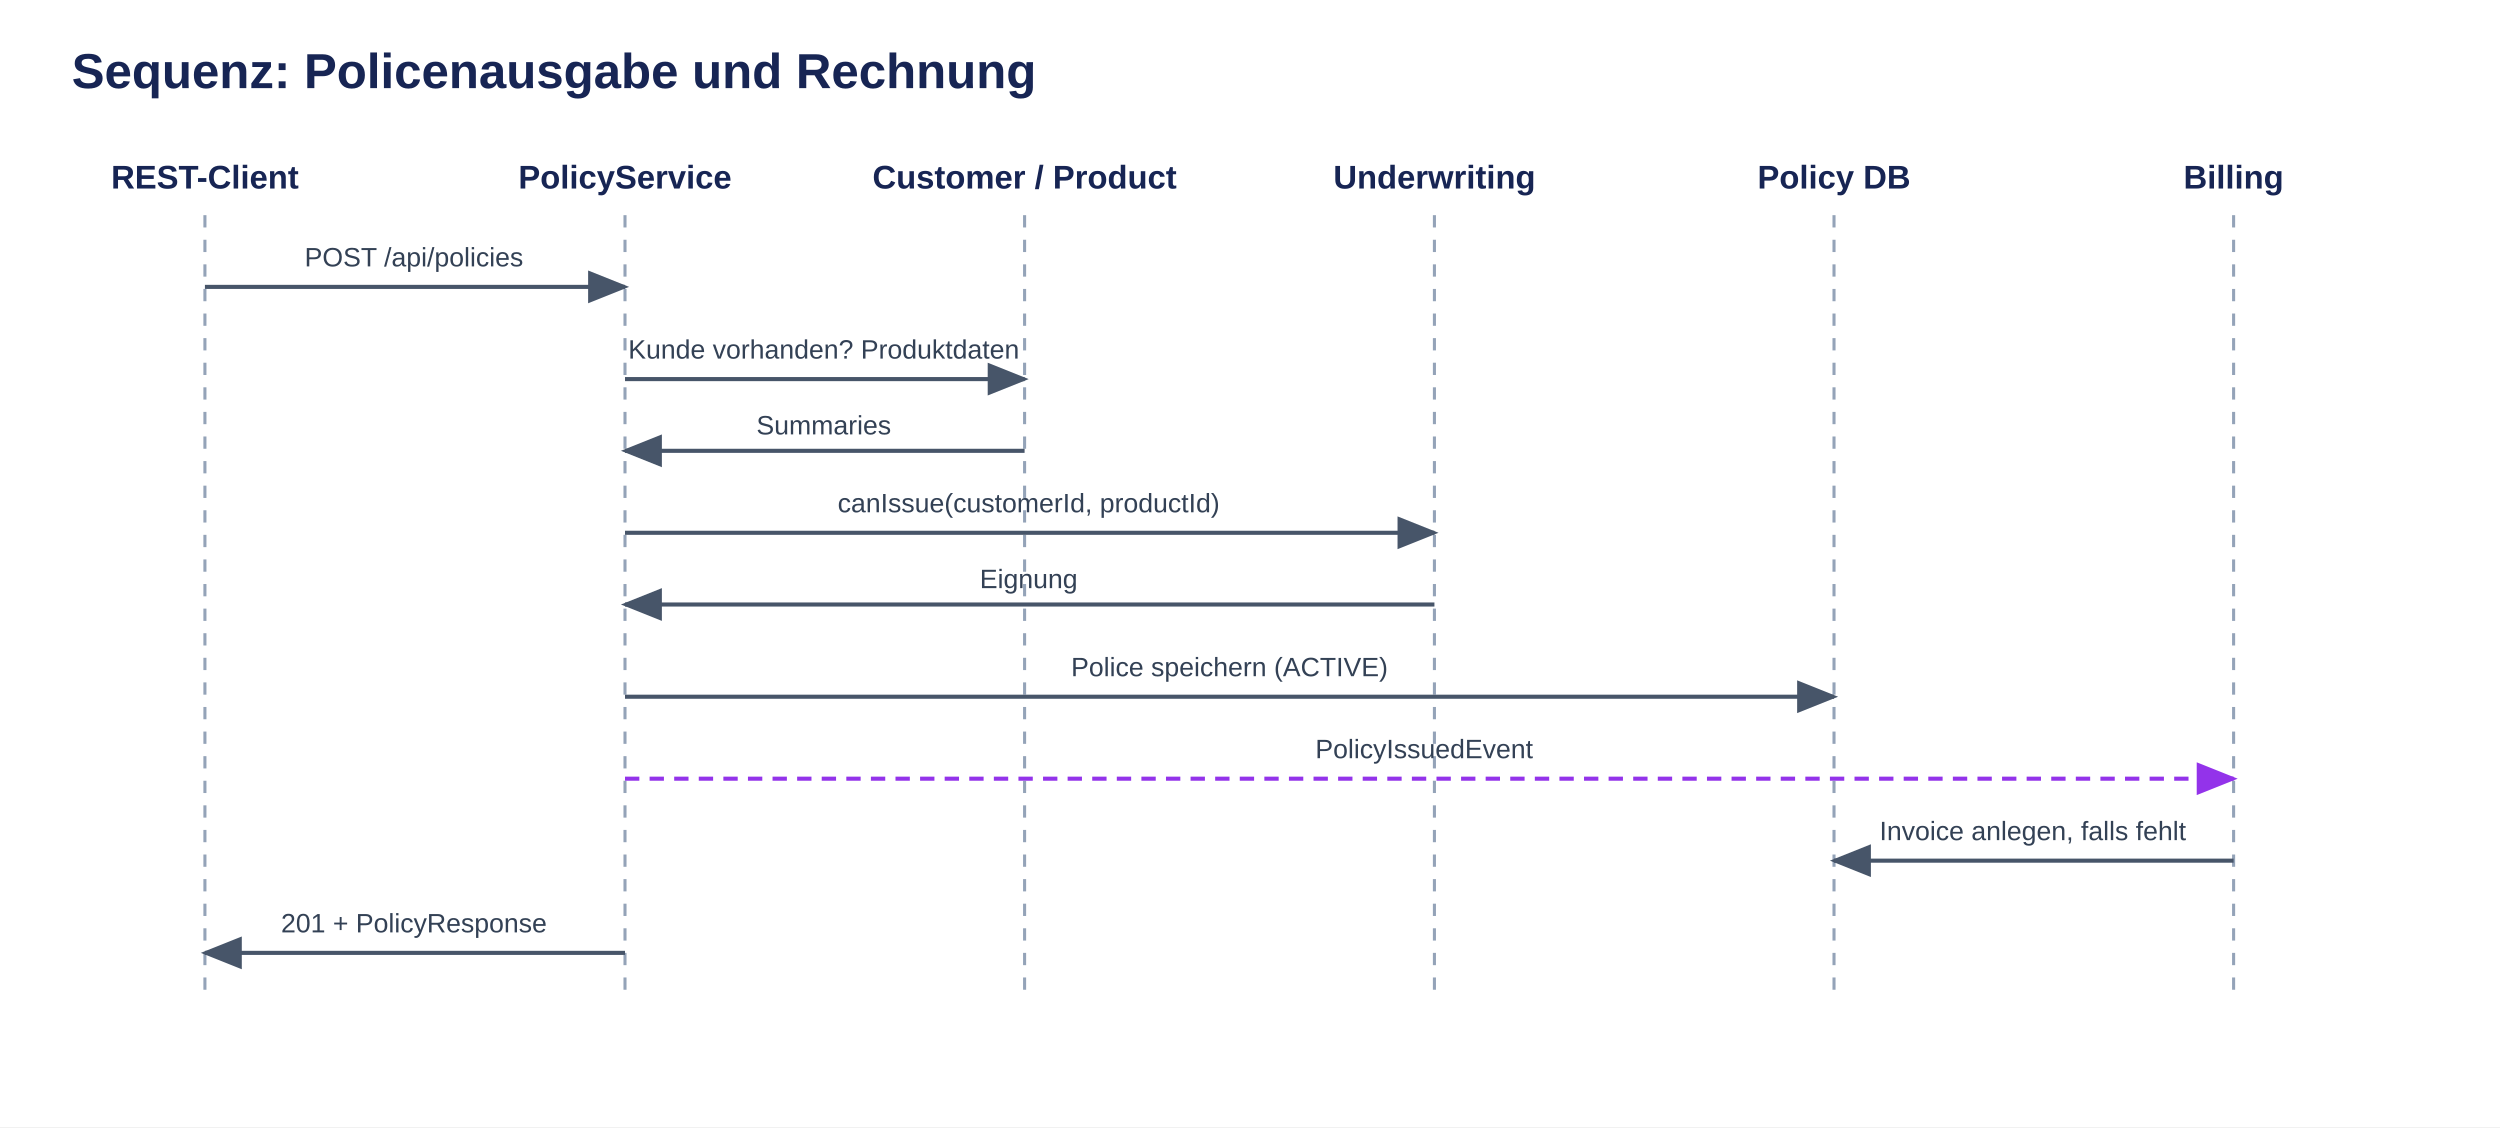
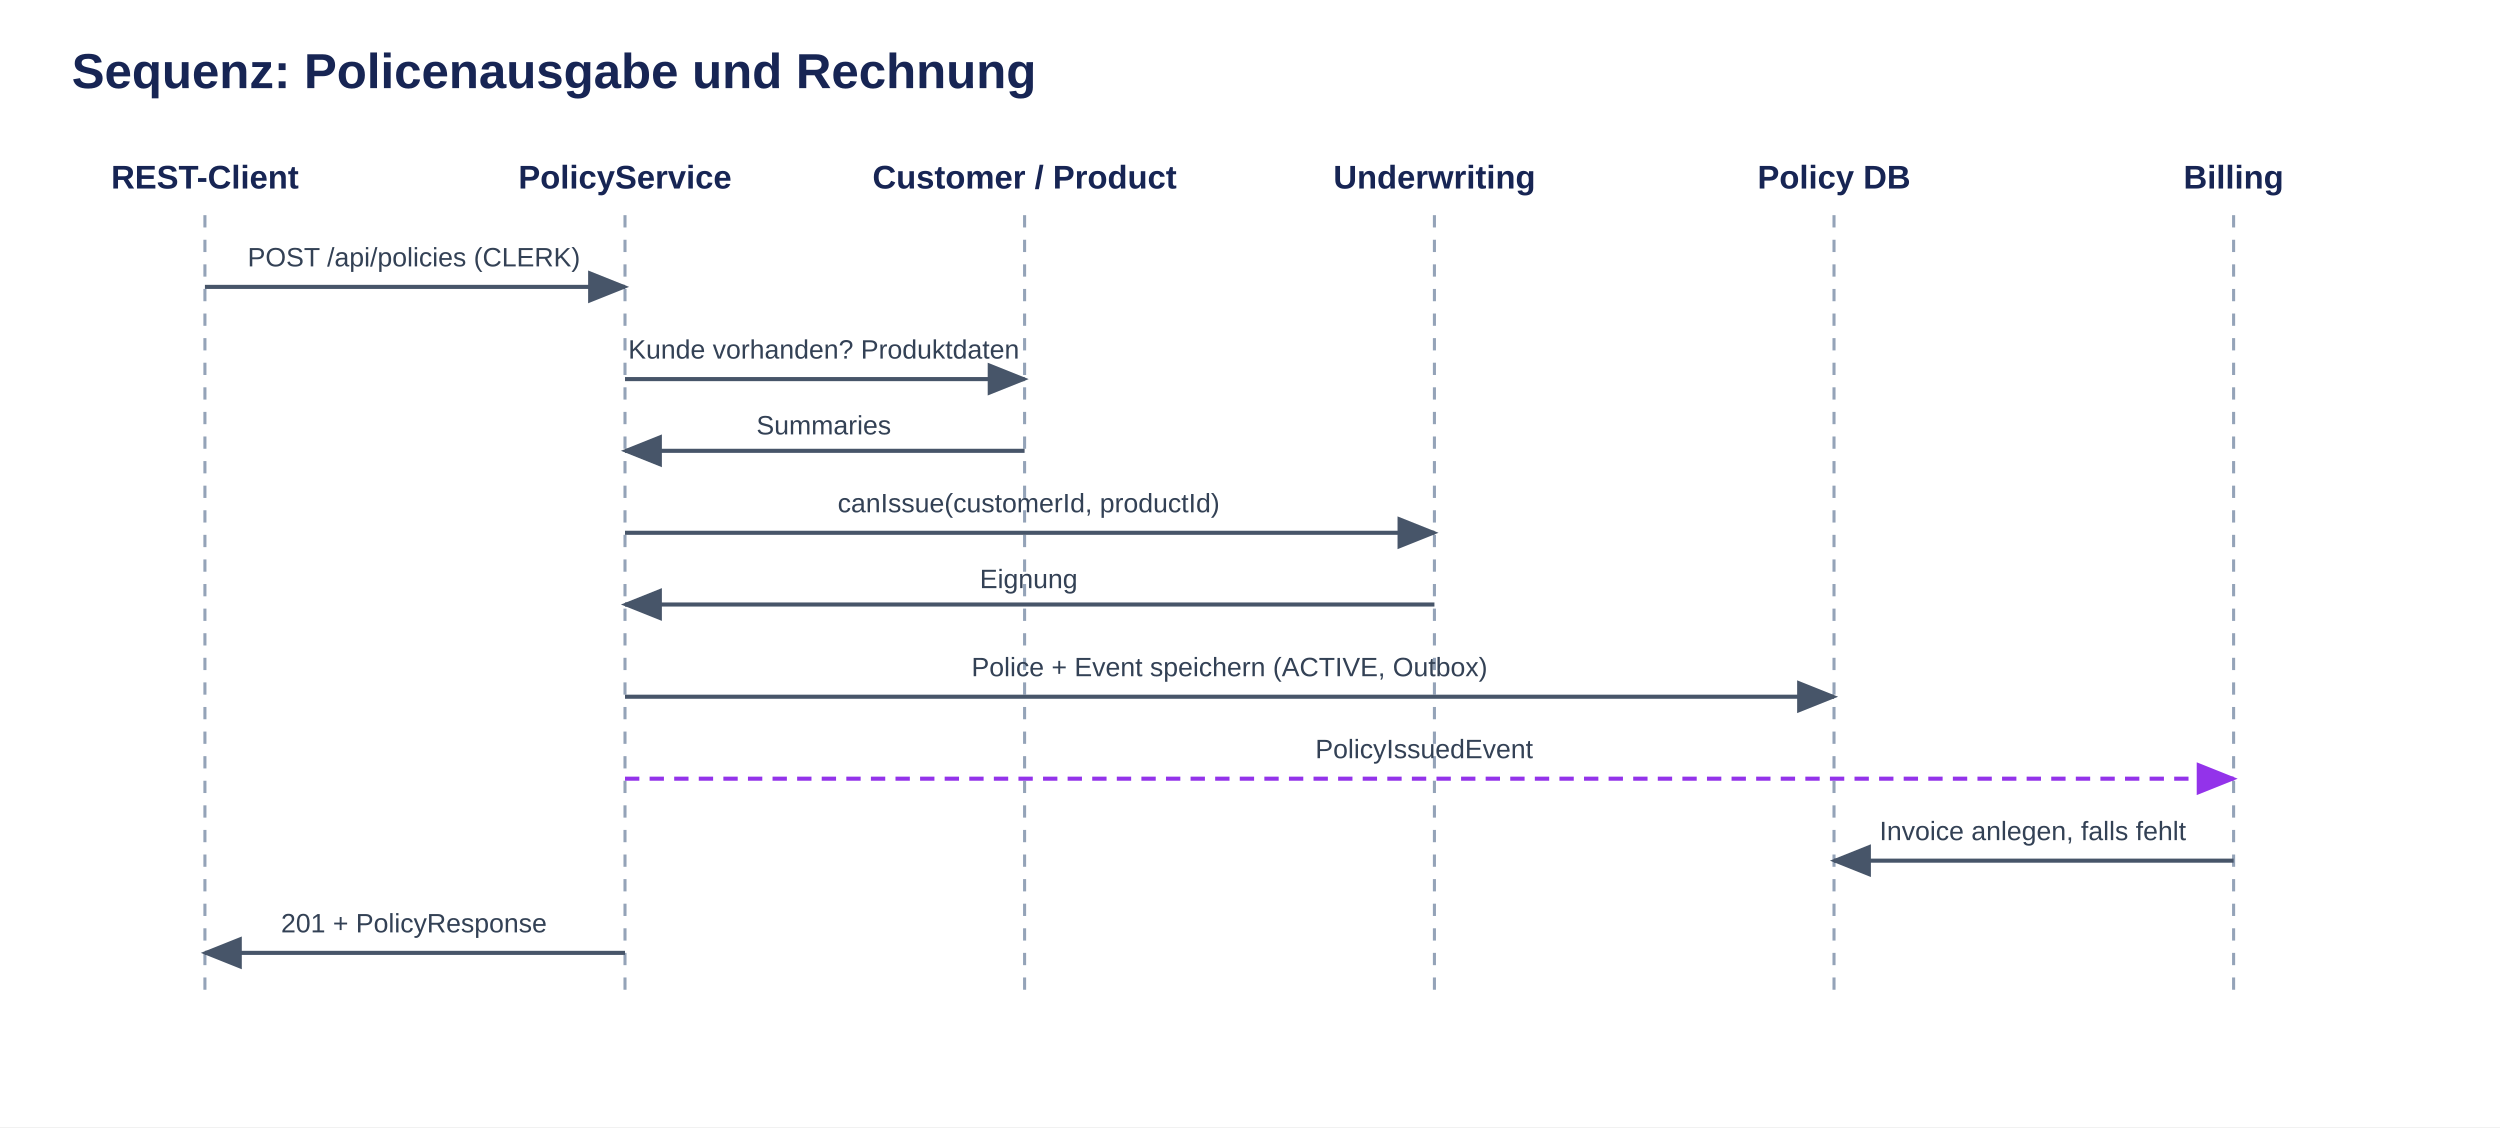
<svg xmlns="http://www.w3.org/2000/svg" width="1220" height="550" viewBox="0 0 1220 550" role="img" aria-labelledby="title desc">
  <defs>
    <marker id="arrow" markerWidth="10" markerHeight="8" refX="9" refY="4" orient="auto">
      <path d="M0,0 L10,4 L0,8 z" fill="#475569" />
    </marker>
    <marker id="event" markerWidth="10" markerHeight="8" refX="9" refY="4" orient="auto">
      <path d="M0,0 L10,4 L0,8 z" fill="#9333ea" />
    </marker>
    <style>
      text{font-family:Arial,sans-serif;fill:#172554}.title{font-size:24px;font-weight:700}.head{font-size:16px;font-weight:700}.small{font-size:13px;fill:#334155}.life{stroke:#94a3b8;stroke-width:1.5;stroke-dasharray:6 6}.call{stroke:#475569;stroke-width:2;fill:none;marker-end:url(#arrow)}.evt{stroke:#9333ea;stroke-width:2;stroke-dasharray:7 5;fill:none;marker-end:url(#event)}
    </style>
  </defs>
  <rect width="1220" height="550" fill="#fff" />
  <text x="35" y="43" class="title">Sequenz: Policenausgabe und Rechnung</text>
  <g text-anchor="middle">
    <text x="100" y="92" class="head">REST-Client</text>
    <text x="305" y="92" class="head">PolicyService</text>
    <text x="500" y="92" class="head">Customer / Product</text>
    <text x="700" y="92" class="head">Underwriting</text>
    <text x="895" y="92" class="head">Policy DB</text>
    <text x="1090" y="92" class="head">Billing</text>
  </g>
  <g class="life">
    <path d="M100 105V485" />
    <path d="M305 105V485" />
    <path d="M500 105V485" />
    <path d="M700 105V485" />
    <path d="M895 105V485" />
    <path d="M1090 105V485" />
  </g>
  <path d="M100 140H305" class="call" />
-   <text x="202" y="130" text-anchor="middle" class="small">POST /api/policies</text>
+   <text x="202" y="130" text-anchor="middle" class="small">POST /api/policies (CLERK)</text>
  <path d="M305 185H500" class="call" />
  <text x="402" y="175" text-anchor="middle" class="small">Kunde vorhanden? Produktdaten</text>
  <path d="M500 220H305" class="call" />
  <text x="402" y="212" text-anchor="middle" class="small">Summaries</text>
  <path d="M305 260H700" class="call" />
  <text x="502" y="250" text-anchor="middle" class="small">canIssue(customerId, productId)</text>
  <path d="M700 295H305" class="call" />
  <text x="502" y="287" text-anchor="middle" class="small">Eignung</text>
  <path d="M305 340H895" class="call" />
-   <text x="600" y="330" text-anchor="middle" class="small">Police speichern (ACTIVE)</text>
+   <text x="600" y="330" text-anchor="middle" class="small">Police + Event speichern (ACTIVE, Outbox)</text>
  <path d="M305 380H1090" class="evt" />
  <text x="695" y="370" text-anchor="middle" class="small">PolicyIssuedEvent</text>
  <path d="M1090 420H895" class="call" />
  <text x="992" y="410" text-anchor="middle" class="small">Invoice anlegen, falls fehlt</text>
  <path d="M305 465H100" class="call" />
  <text x="202" y="455" text-anchor="middle" class="small">201 + PolicyResponse</text>
</svg>
